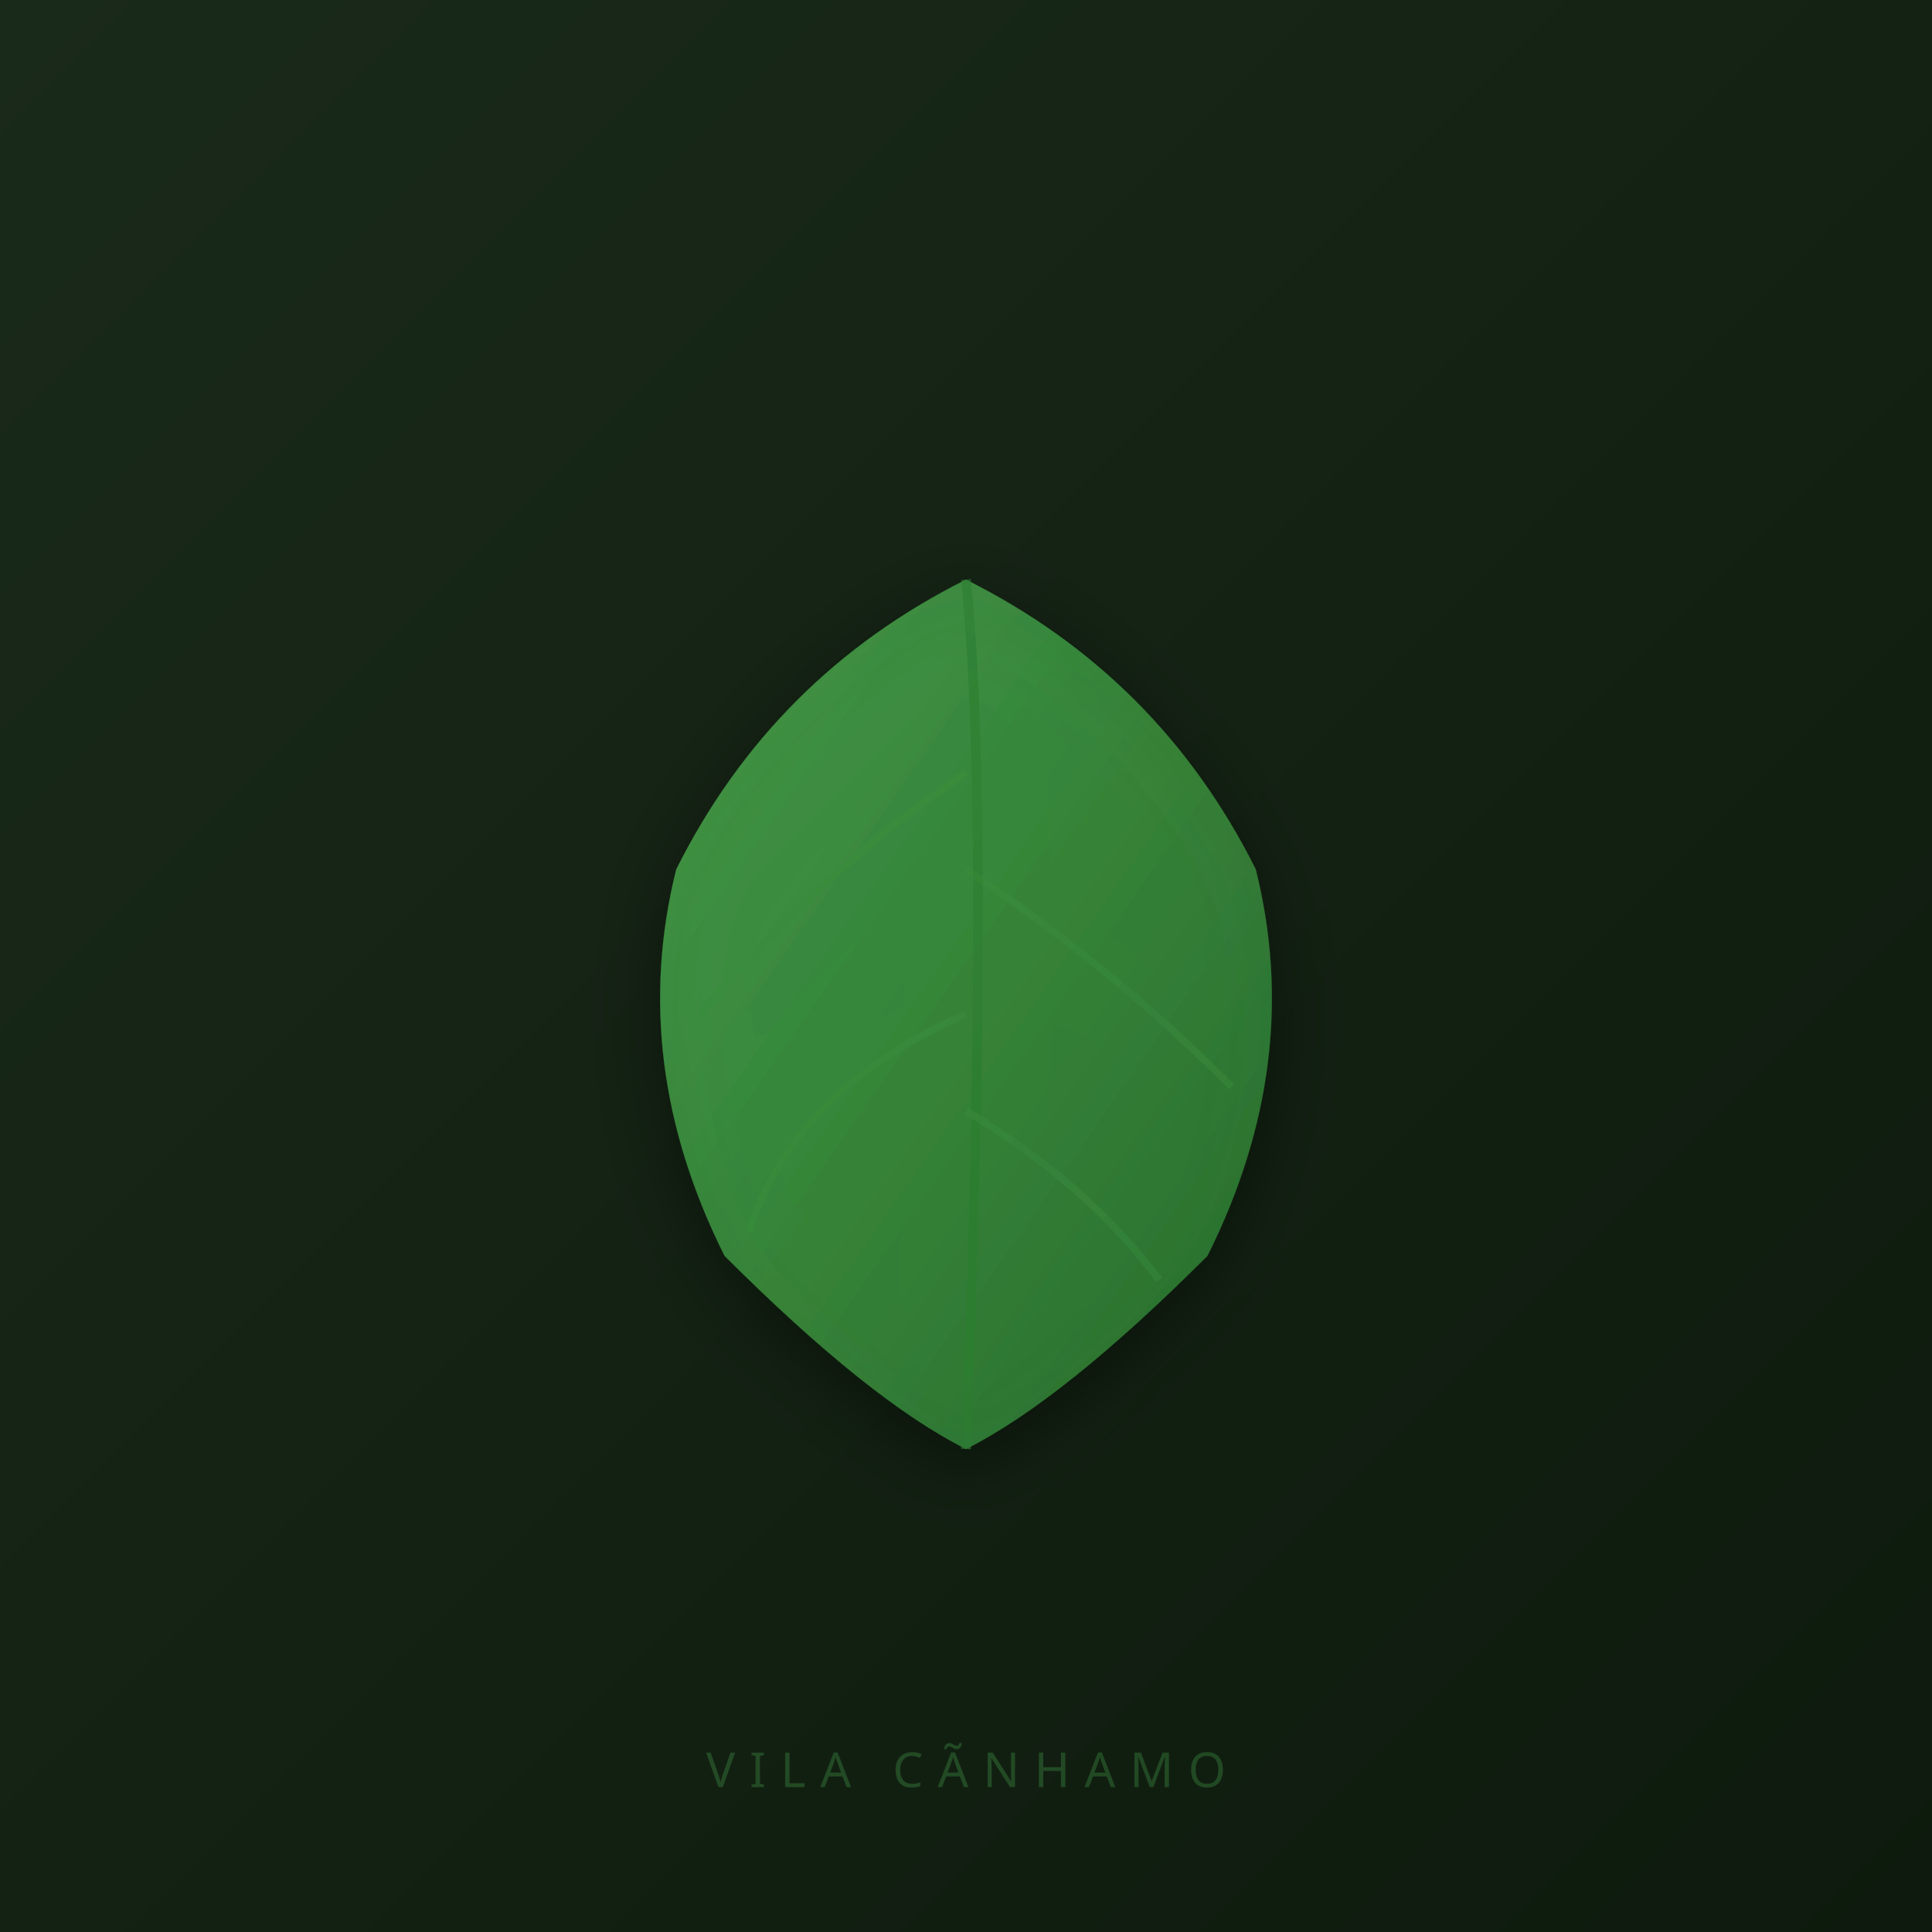
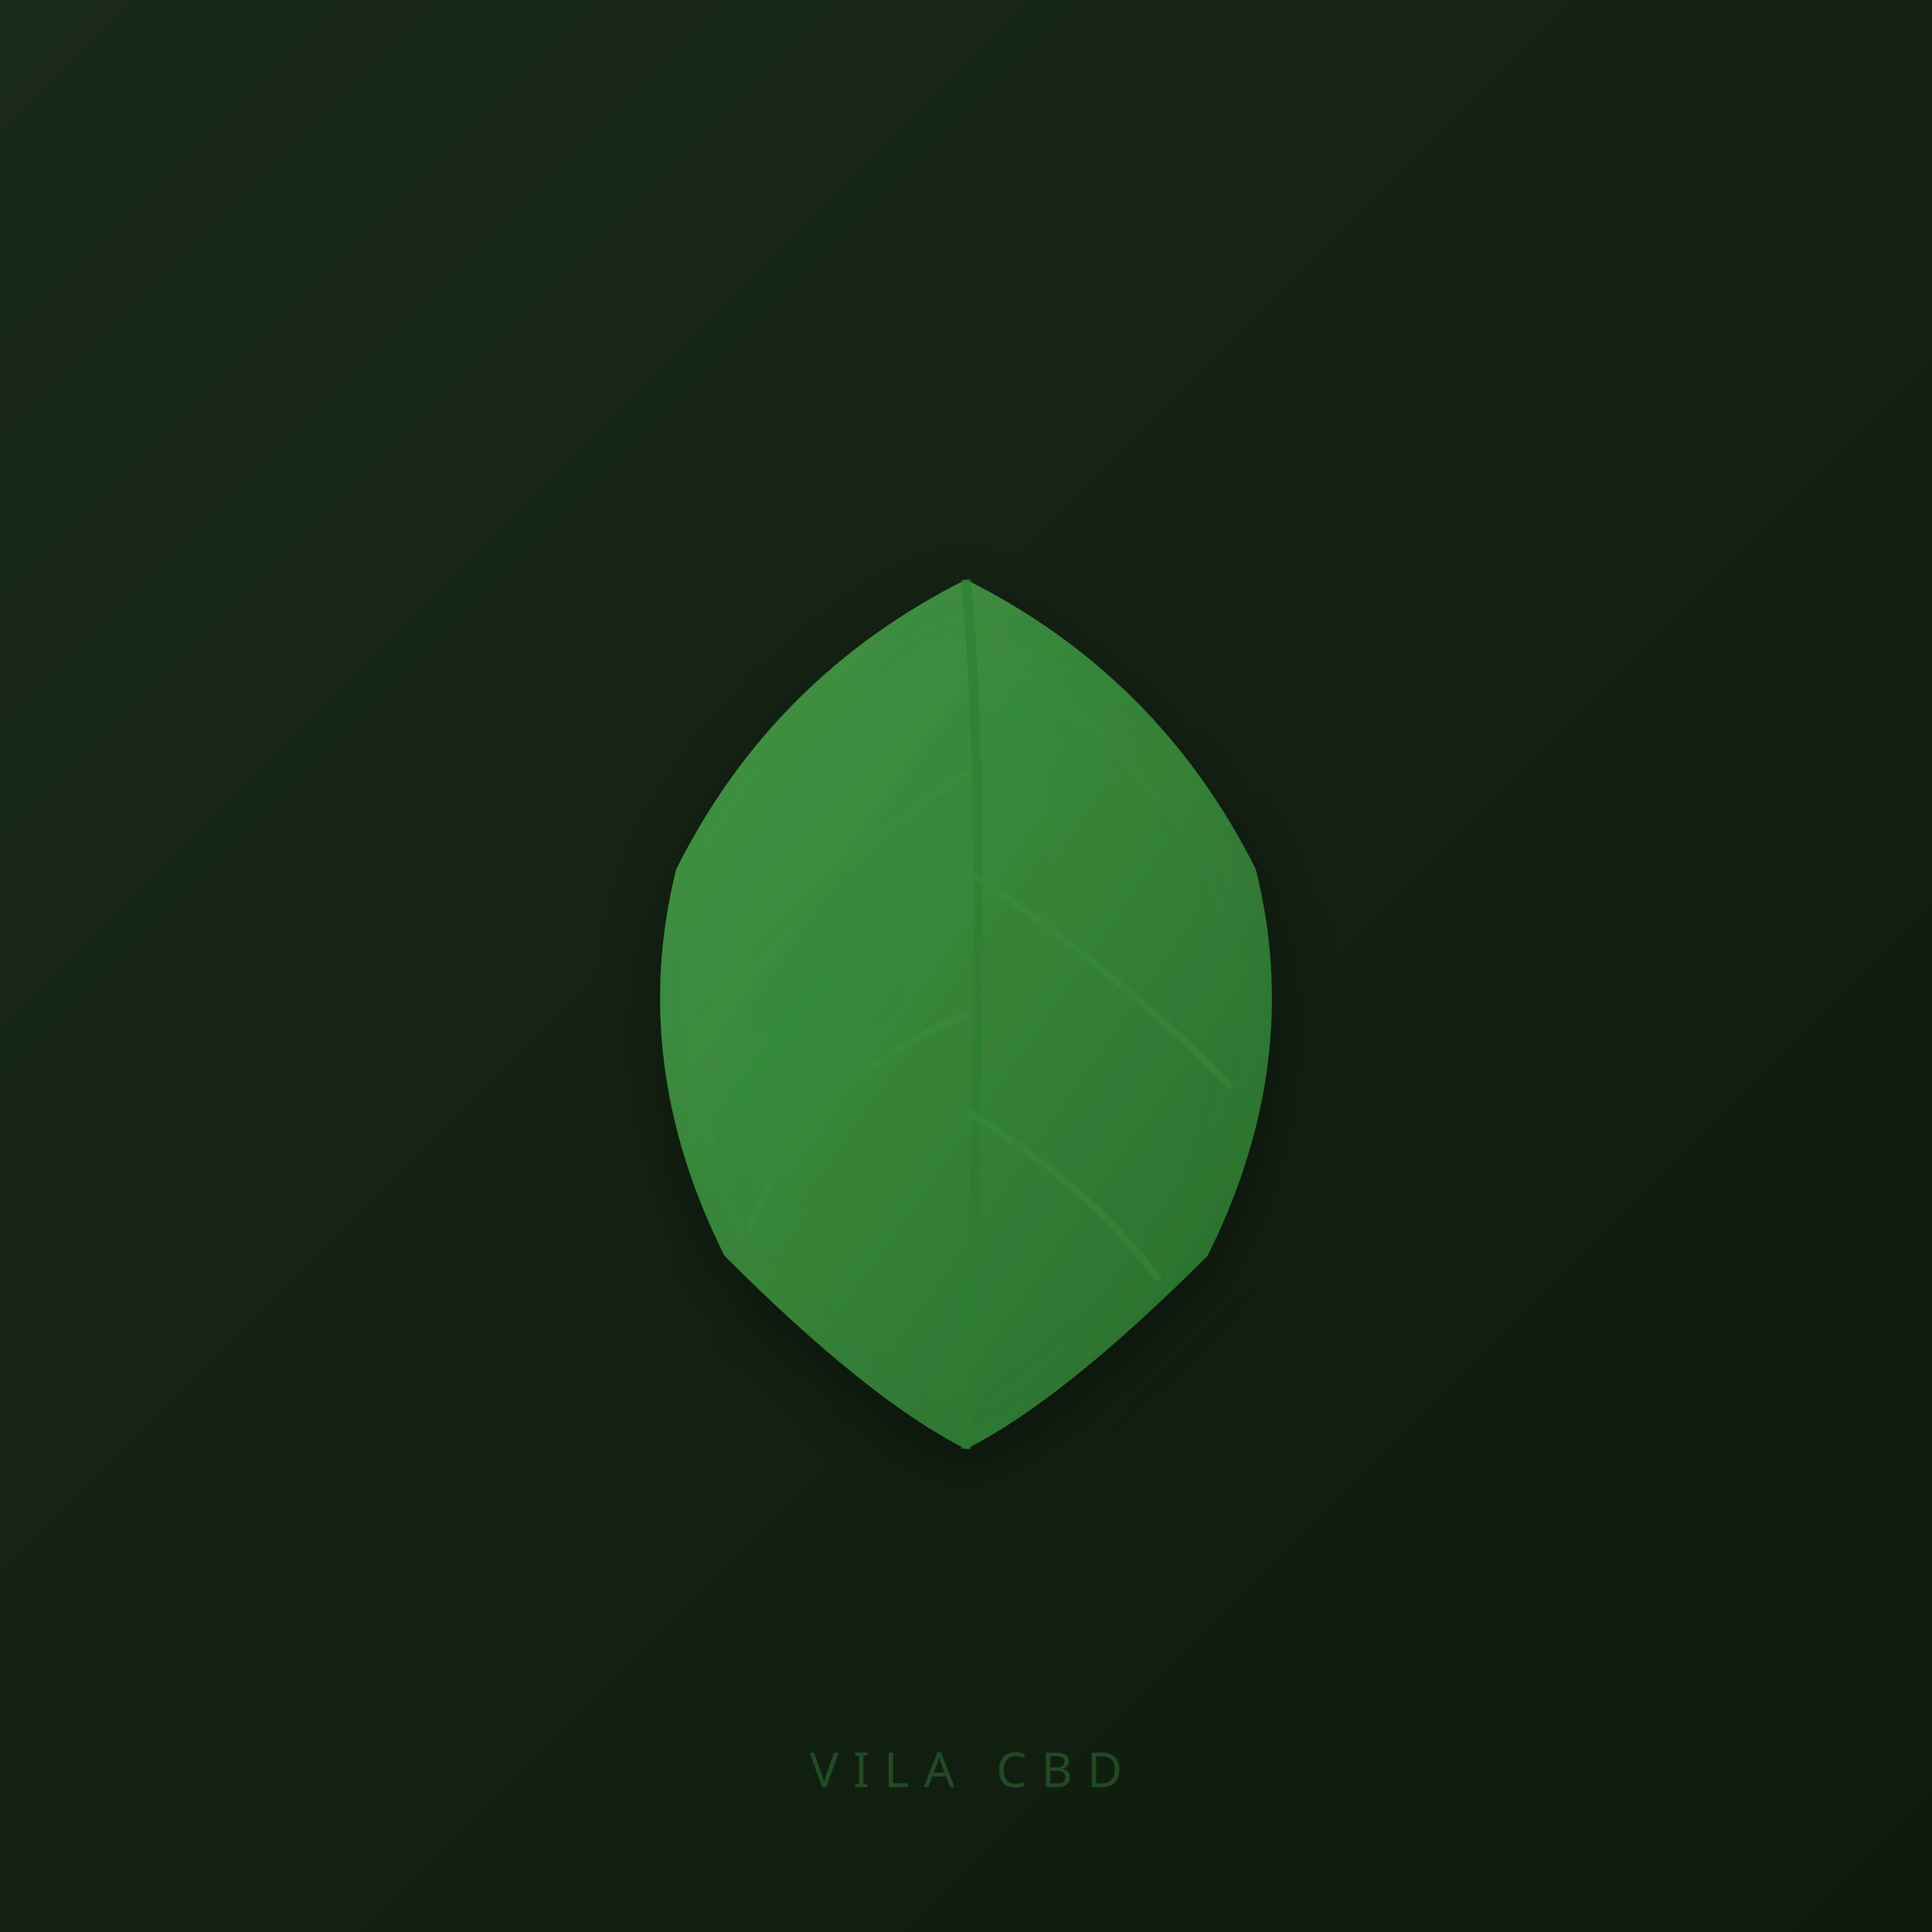
<svg xmlns="http://www.w3.org/2000/svg" viewBox="0 0 400 400">
  <defs>
    <linearGradient id="bg" x1="0%" y1="0%" x2="100%" y2="100%">
      <stop offset="0%" style="stop-color:#1a2a1a" />
      <stop offset="100%" style="stop-color:#0d1a0d" />
    </linearGradient>
    <linearGradient id="leaf" x1="0%" y1="0%" x2="100%" y2="100%">
      <stop offset="0%" style="stop-color:#4caf50" />
      <stop offset="100%" style="stop-color:#2e7d32" />
    </linearGradient>
    <filter id="shadow" x="-20%" y="-20%" width="140%" height="140%">
      <feDropShadow dx="0" dy="4" stdDeviation="8" flood-color="#000" flood-opacity="0.5" />
    </filter>
  </defs>
  <rect width="400" height="400" fill="url(#bg)" />
  <g filter="url(#shadow)" transform="translate(200,200)">
    <path d="M0 -80 Q40 -60 60 -20 Q70 20 50 60 Q20 90 0 100 Q-20 90 -50 60 Q-70 20 -60 -20 Q-40 -60 0 -80Z" fill="url(#leaf)" opacity="0.8" />
    <path d="M0 -80 Q5 -30 0 100" stroke="#2e7d32" stroke-width="2" fill="none" opacity="0.6" />
    <path d="M0 -40 Q-30 -20 -55 10" stroke="#388e3c" stroke-width="1.5" fill="none" opacity="0.4" />
    <path d="M0 -20 Q30 0 55 25" stroke="#388e3c" stroke-width="1.5" fill="none" opacity="0.4" />
    <path d="M0 10 Q-35 25 -45 55" stroke="#388e3c" stroke-width="1.5" fill="none" opacity="0.4" />
    <path d="M0 30 Q25 45 40 65" stroke="#388e3c" stroke-width="1.5" fill="none" opacity="0.4" />
  </g>
-   <text x="200" y="370" text-anchor="middle" font-family="sans-serif" font-size="10" fill="rgba(76,175,80,0.3)" letter-spacing="3">VILA CÃNHAMO</text>
+   <text x="200" y="370" text-anchor="middle" font-family="sans-serif" font-size="10" fill="rgba(76,175,80,0.3)" letter-spacing="3">VILA CBD</text>
</svg>
